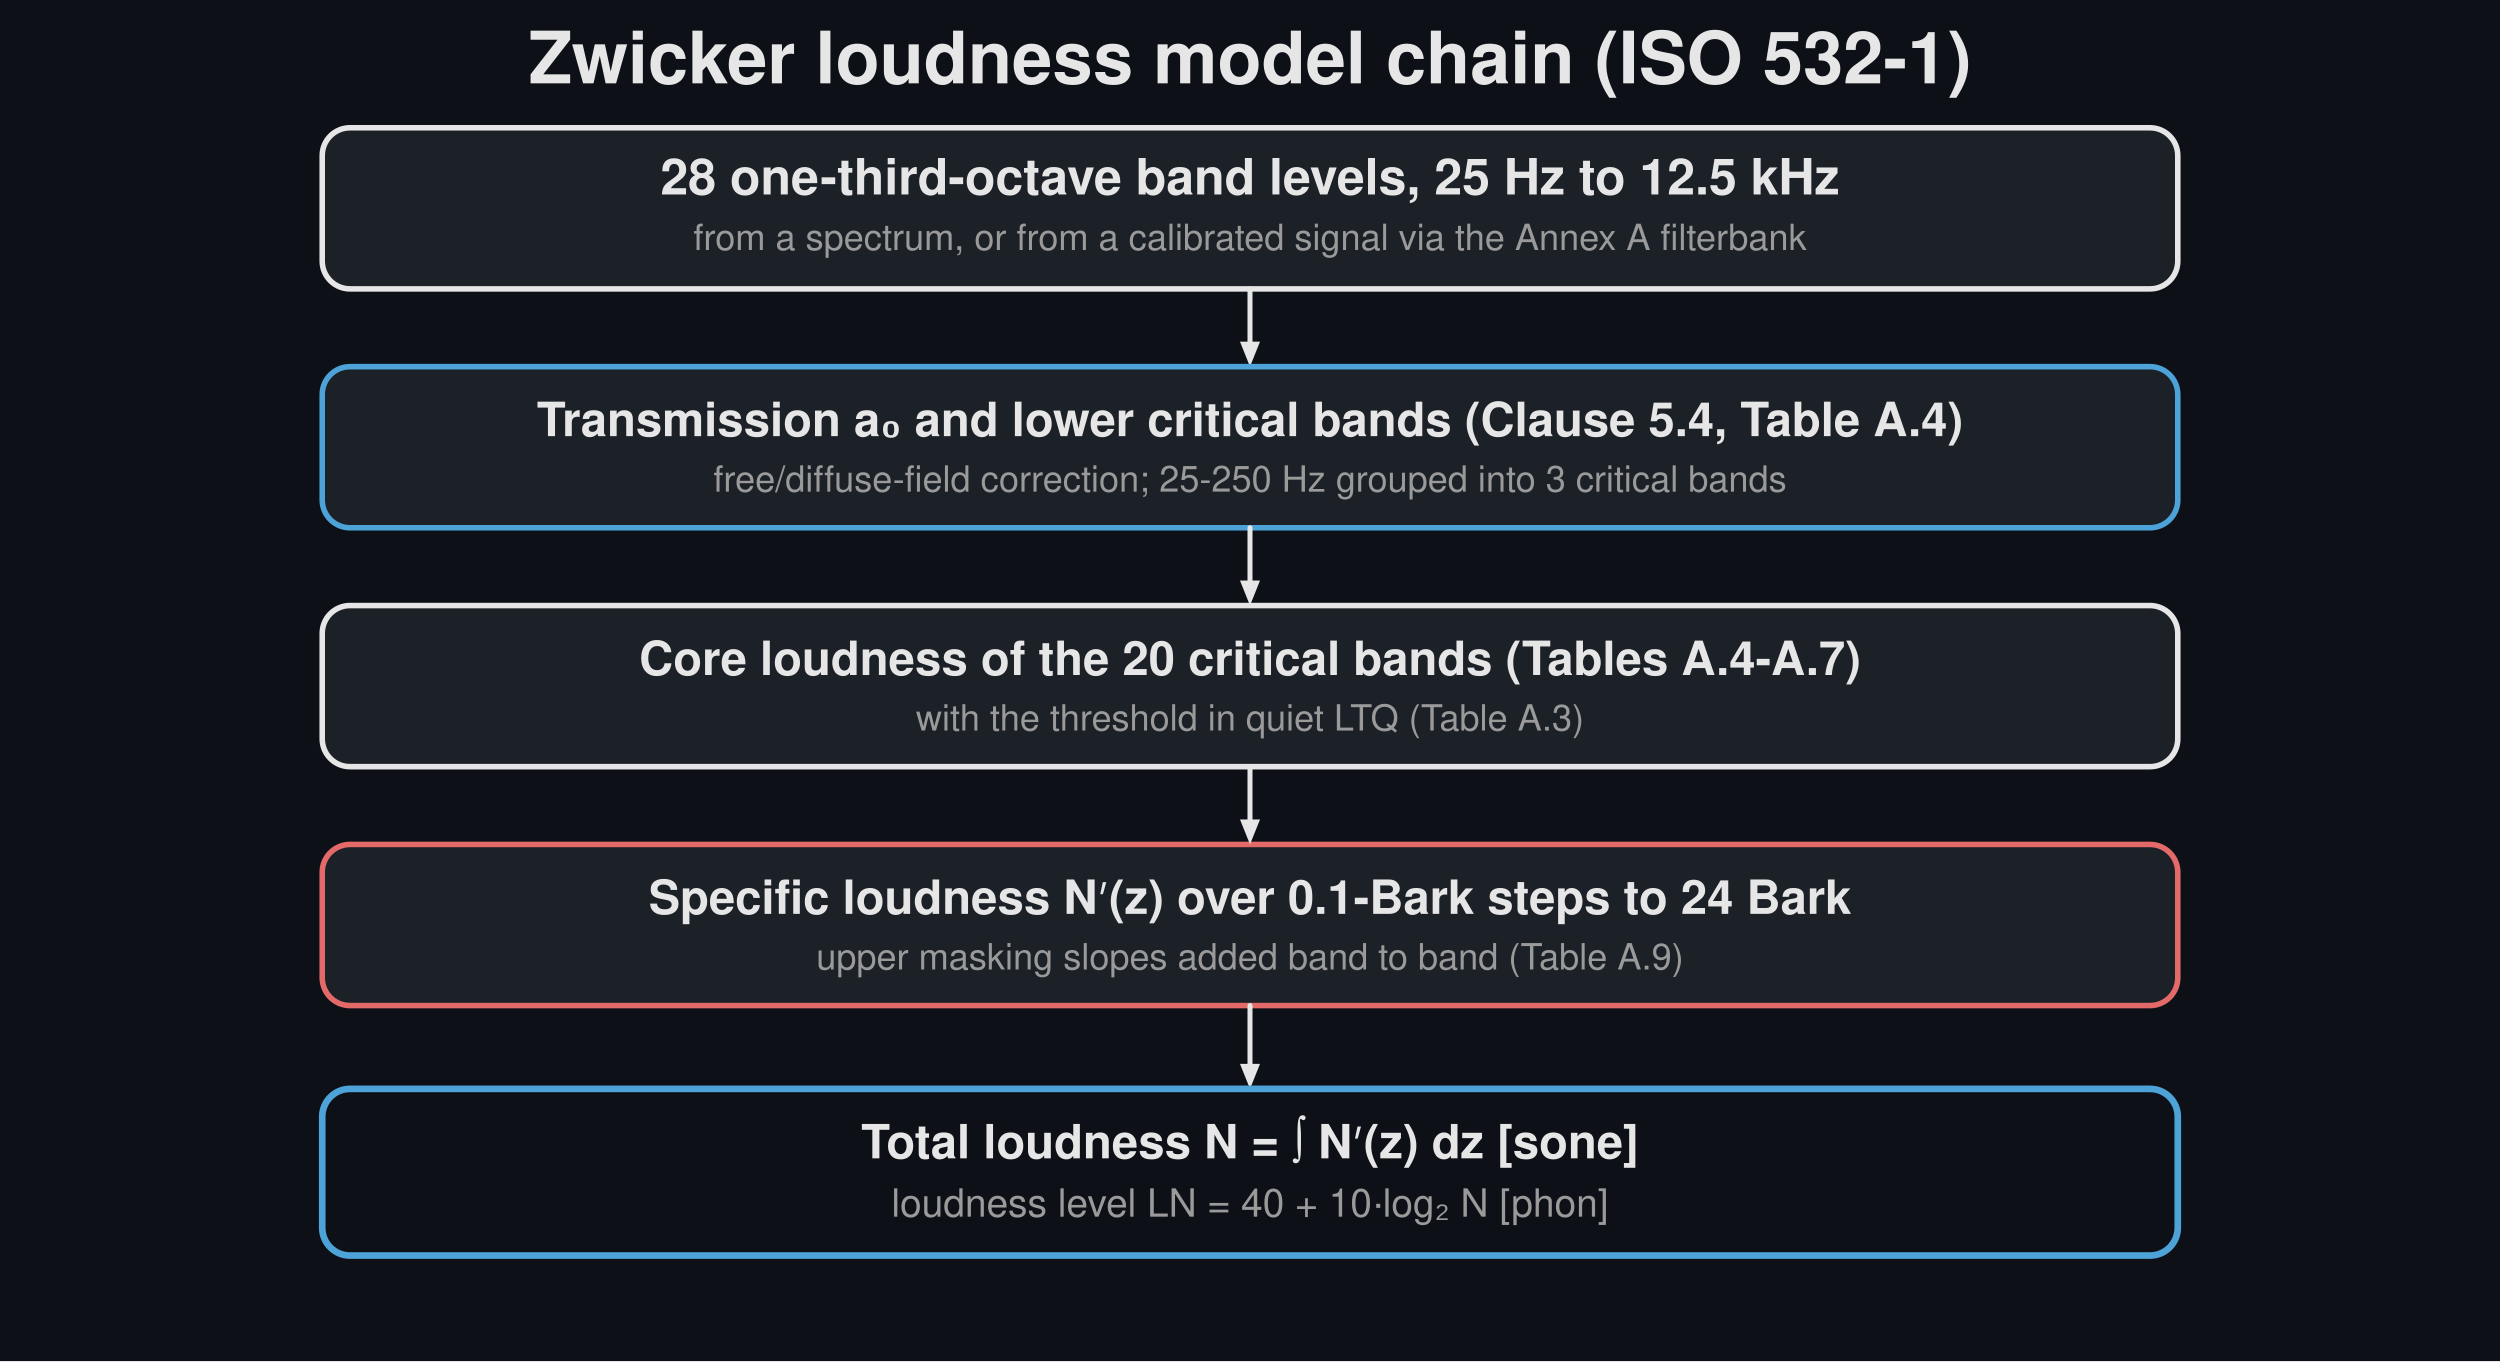
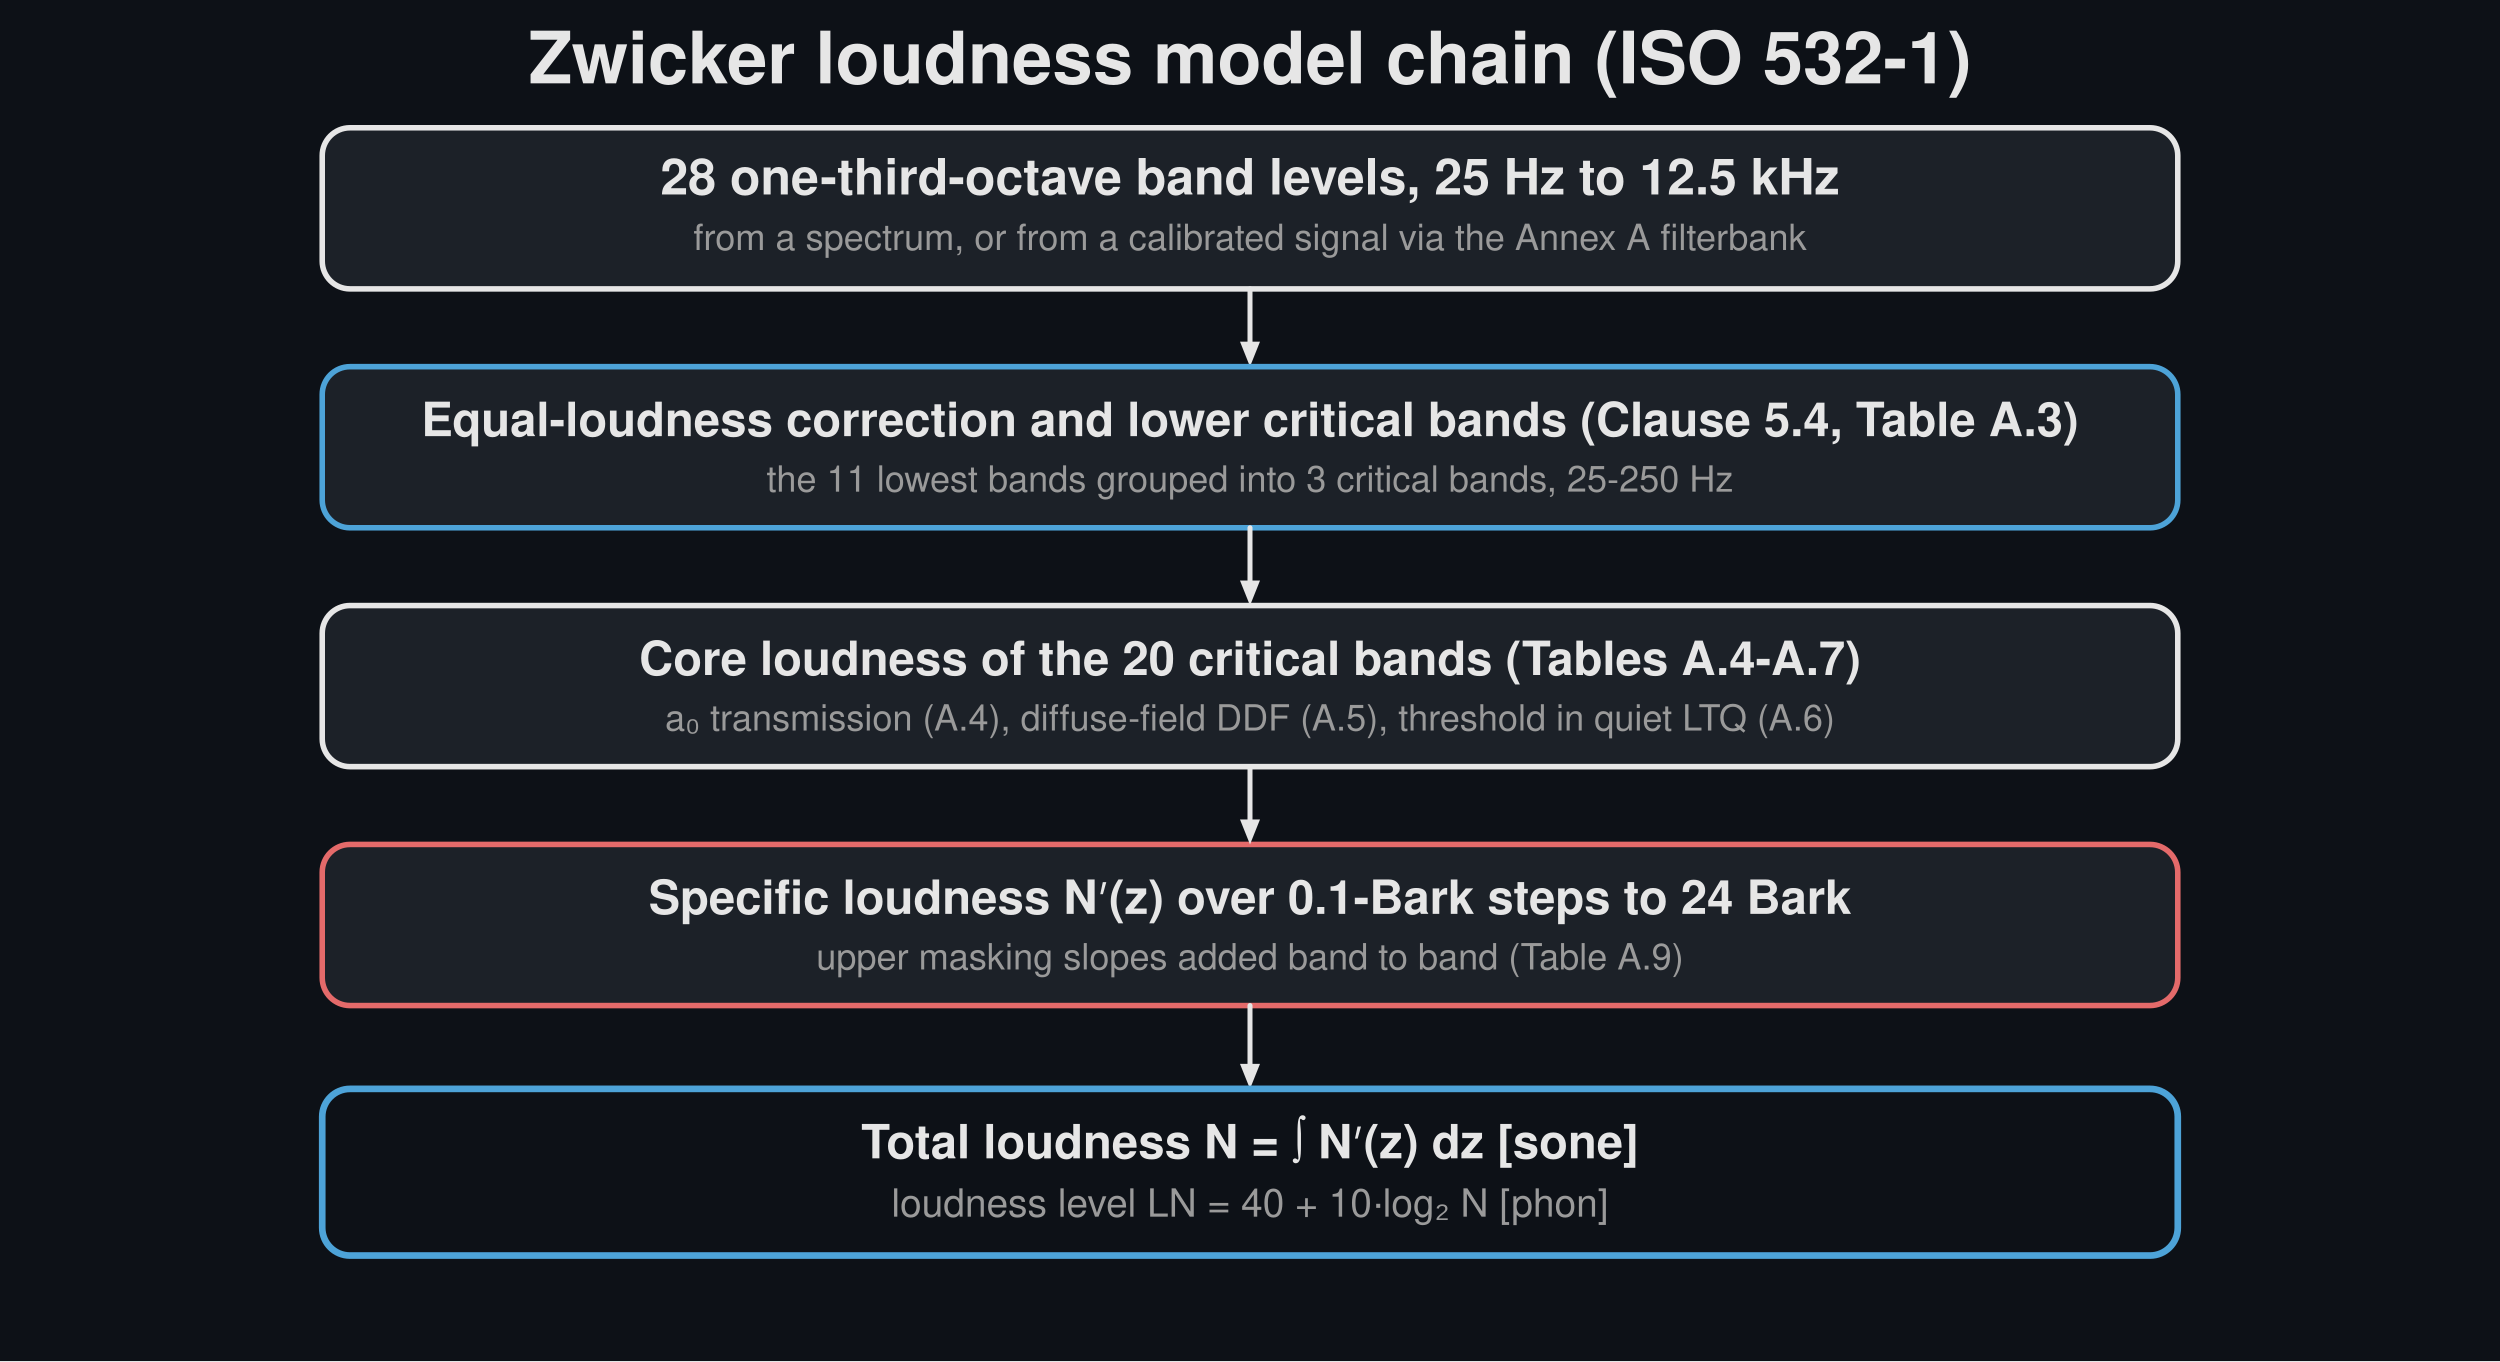
<svg xmlns="http://www.w3.org/2000/svg" width="900" height="490" viewBox="0 0 900 490">
  <rect width="900" height="490" fill="#0d1117" />
  <text x="450.0" y="30" font-family="Segoe UI, Helvetica, Arial, sans-serif" font-size="26" font-weight="600" fill="#e6e6e6" text-anchor="middle">Zwicker loudness model chain (ISO 532-1)</text>
  <rect x="116.0" y="46" width="668.0" height="58.0" rx="10" fill="#1c2128" stroke="#e6e6e6" stroke-width="2" />
  <text x="450.0" y="70" font-family="Segoe UI, Helvetica, Arial, sans-serif" font-size="18" fill="#e6e6e6" text-anchor="middle" font-weight="600">28 one-third-octave band levels, 25 Hz to 12.5 kHz</text>
  <text x="450.0" y="90" font-family="Segoe UI, Helvetica, Arial, sans-serif" font-size="13" fill="#9a9a9a" text-anchor="middle">from a spectrum, or from a calibrated signal via the Annex A filterbank</text>
  <line x1="450.0" y1="104" x2="450.0" y2="123.0" stroke="#e6e6e6" stroke-width="1.8" stroke-linecap="round" />
  <path d="M 450.0 132.0 L 446.4 123.0 L 453.6 123.0 Z" fill="#e6e6e6" stroke="none" stroke-width="1.5" stroke-linejoin="round" />
  <rect x="116.0" y="132" width="668.0" height="58.0" rx="10" fill="#1c2128" stroke="#4da3d8" stroke-width="2" />
-   <text x="450.0" y="157" font-family="Segoe UI, Helvetica, Arial, sans-serif" font-size="17" fill="#e6e6e6" text-anchor="middle" font-weight="600">Transmission a₀ and lower critical bands  (Clause 5.4, Table A.4)</text>
-   <text x="450.0" y="177" font-family="Segoe UI, Helvetica, Arial, sans-serif" font-size="13" fill="#9a9a9a" text-anchor="middle">free/diffuse-field correction; 25-250 Hz grouped into 3 critical bands</text>
+   <text x="450.0" y="157" font-family="Segoe UI, Helvetica, Arial, sans-serif" font-size="17" fill="#e6e6e6" text-anchor="middle" font-weight="600">Equal-loudness correction and lower critical bands  (Clause 5.4, Table A.3)</text>
+   <text x="450.0" y="177" font-family="Segoe UI, Helvetica, Arial, sans-serif" font-size="13" fill="#9a9a9a" text-anchor="middle">the 11 lowest bands grouped into 3 critical bands, 25-250 Hz</text>
  <rect x="116.0" y="218" width="668.0" height="58.0" rx="10" fill="#1c2128" stroke="#e6e6e6" stroke-width="2" />
  <text x="450.0" y="243" font-family="Segoe UI, Helvetica, Arial, sans-serif" font-size="17" fill="#e6e6e6" text-anchor="middle" font-weight="600">Core loudness of the 20 critical bands  (Tables A.4-A.7)</text>
-   <text x="450.0" y="263" font-family="Segoe UI, Helvetica, Arial, sans-serif" font-size="13" fill="#9a9a9a" text-anchor="middle">with the threshold in quiet LTQ (Table A.3)</text>
+   <text x="450.0" y="263" font-family="Segoe UI, Helvetica, Arial, sans-serif" font-size="13" fill="#9a9a9a" text-anchor="middle">a₀ transmission (A.4), diffuse-field DDF (A.5), threshold in quiet LTQ (A.6)</text>
  <rect x="116.0" y="304" width="668.0" height="58.0" rx="10" fill="#1c2128" stroke="#e46a6a" stroke-width="2" />
  <text x="450.0" y="329" font-family="Segoe UI, Helvetica, Arial, sans-serif" font-size="17" fill="#e6e6e6" text-anchor="middle" font-weight="600">Specific loudness  N′(z)  over 0.1-Bark steps to 24 Bark</text>
  <text x="450.0" y="349" font-family="Segoe UI, Helvetica, Arial, sans-serif" font-size="13" fill="#9a9a9a" text-anchor="middle">upper masking slopes added band to band (Table A.9)</text>
  <line x1="450.0" y1="190" x2="450.0" y2="209.0" stroke="#e6e6e6" stroke-width="1.8" stroke-linecap="round" />
  <path d="M 450.0 218.0 L 446.4 209.0 L 453.6 209.0 Z" fill="#e6e6e6" stroke="none" stroke-width="1.5" stroke-linejoin="round" />
  <line x1="450.0" y1="276" x2="450.0" y2="295.0" stroke="#e6e6e6" stroke-width="1.8" stroke-linecap="round" />
  <path d="M 450.0 304.0 L 446.4 295.0 L 453.6 295.0 Z" fill="#e6e6e6" stroke="none" stroke-width="1.5" stroke-linejoin="round" />
  <line x1="450.0" y1="362" x2="450.0" y2="383.0" stroke="#e6e6e6" stroke-width="1.8" stroke-linecap="round" />
  <path d="M 450.0 392.0 L 446.4 383.0 L 453.6 383.0 Z" fill="#e6e6e6" stroke="none" stroke-width="1.5" stroke-linejoin="round" />
  <rect x="116.0" y="392" width="668.0" height="60" rx="10" fill="none" stroke="#4da3d8" stroke-width="2.4" />
  <text x="450.0" y="417" font-family="Segoe UI, Helvetica, Arial, sans-serif" font-size="17" fill="#e6e6e6" text-anchor="middle" font-weight="600">Total loudness  N = ∫ N′(z) dz  [sone]</text>
  <text x="450.0" y="438" font-family="Segoe UI, Helvetica, Arial, sans-serif" font-size="14" fill="#9a9a9a" text-anchor="middle">loudness level  LN = 40 + 10·log₂ N  [phon]</text>
</svg>
